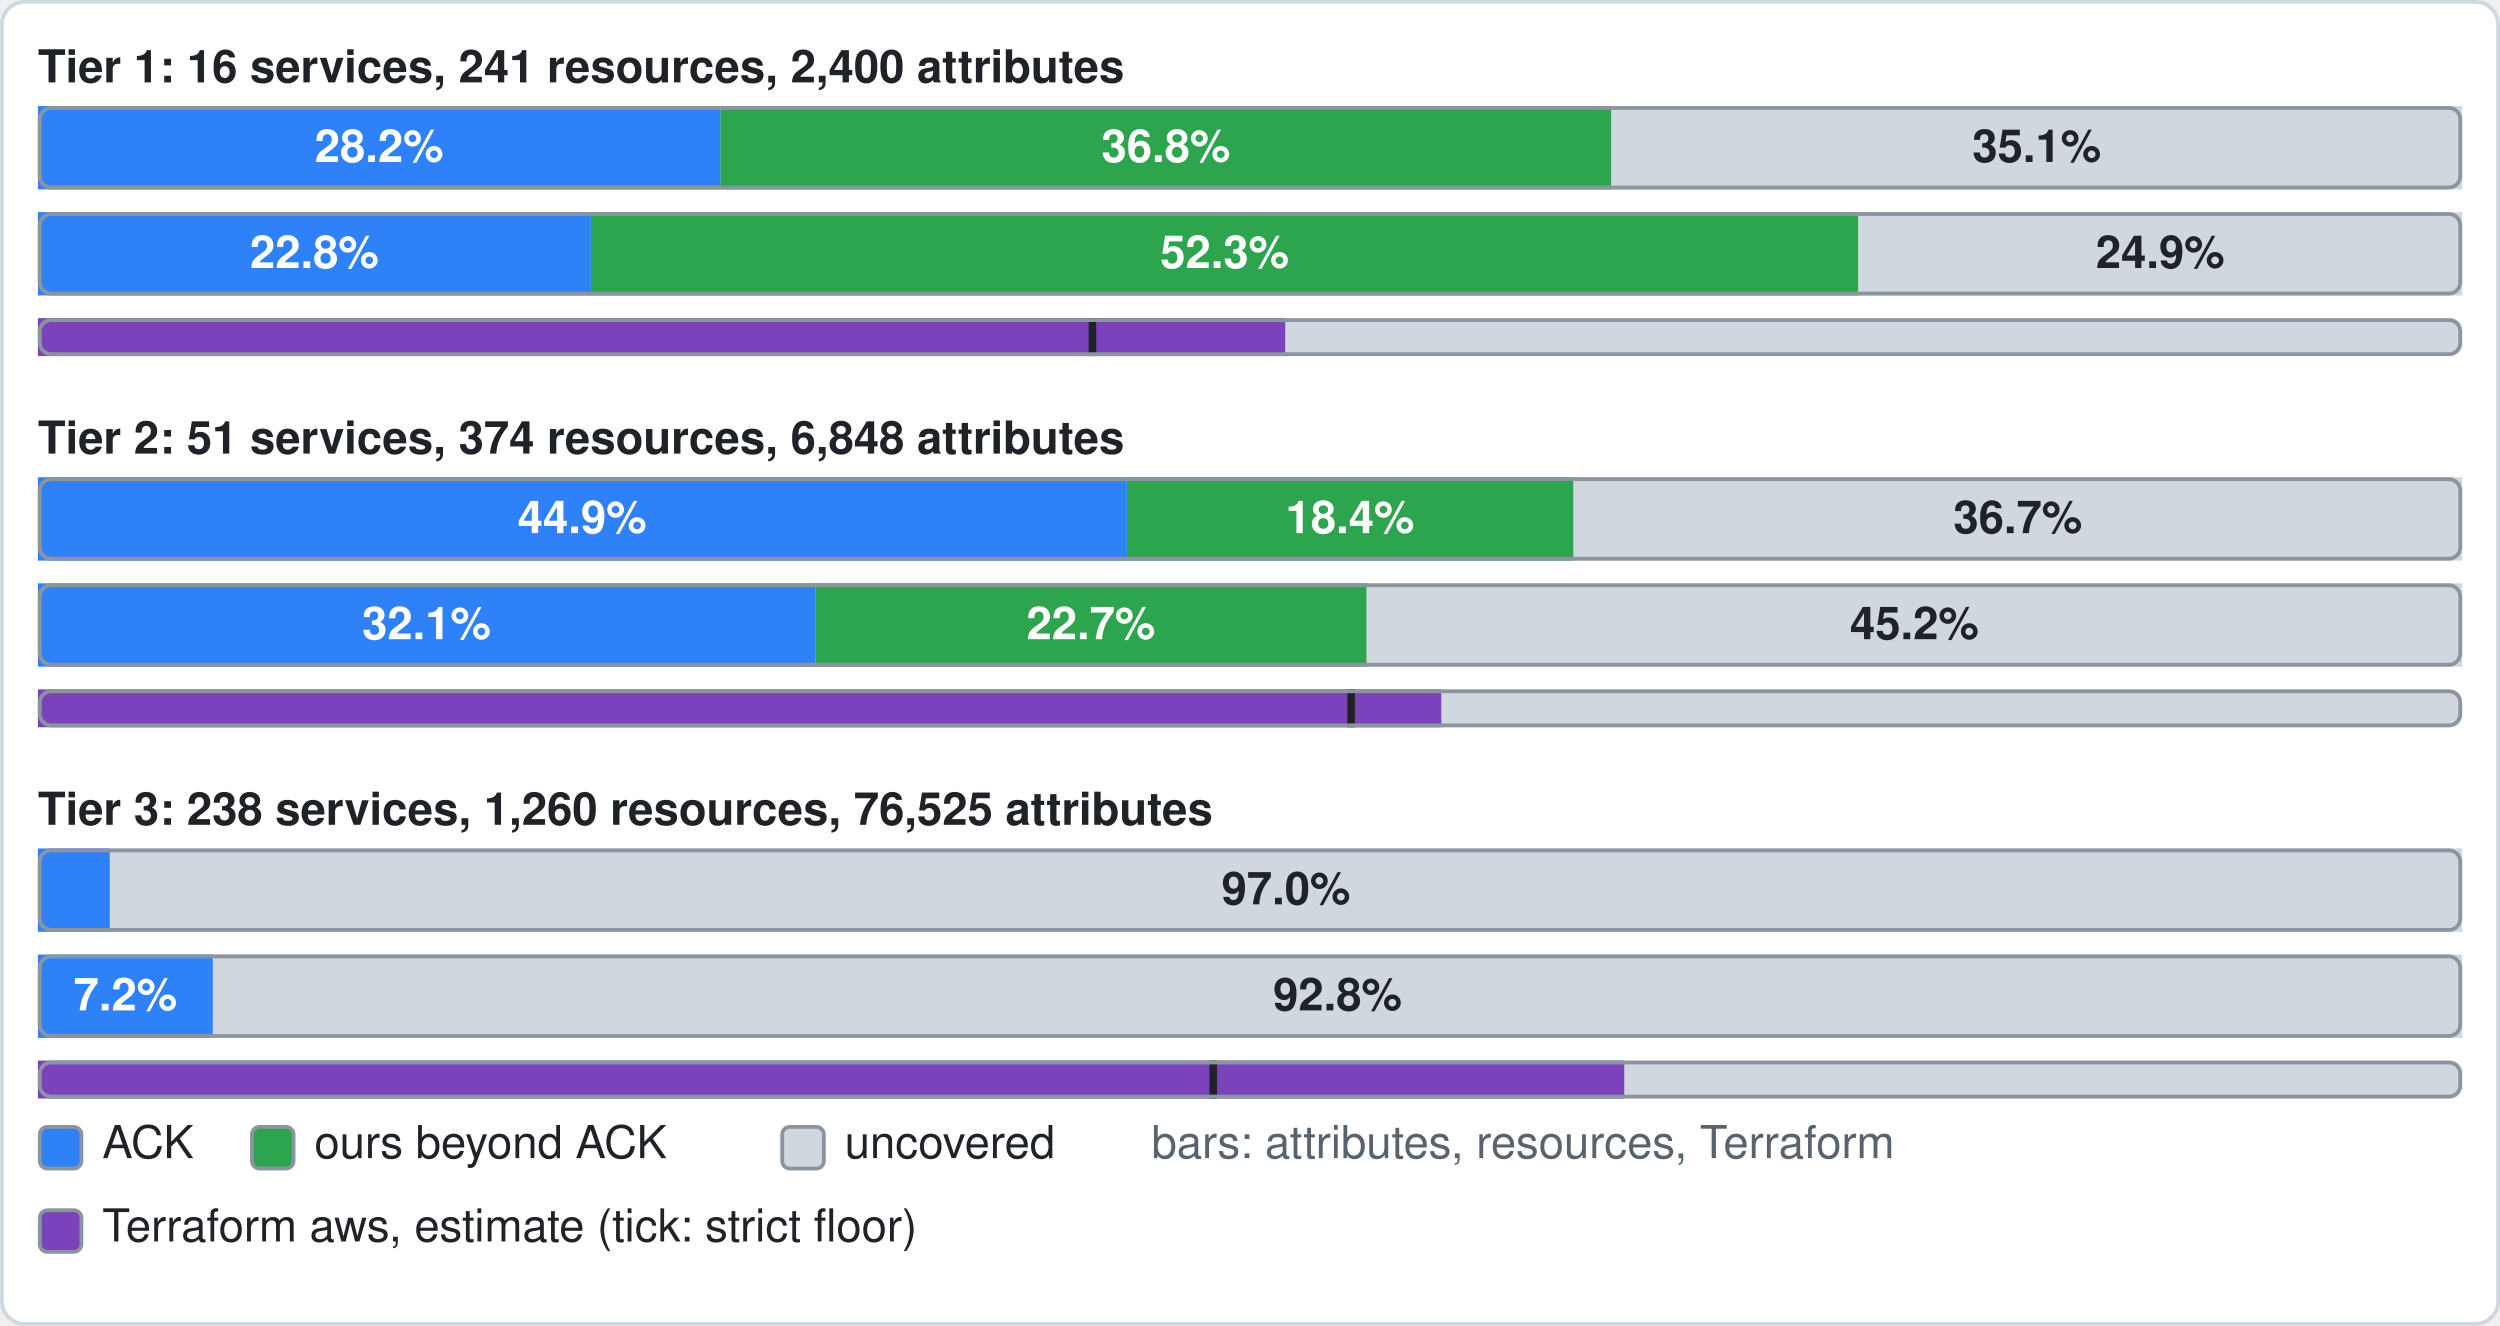
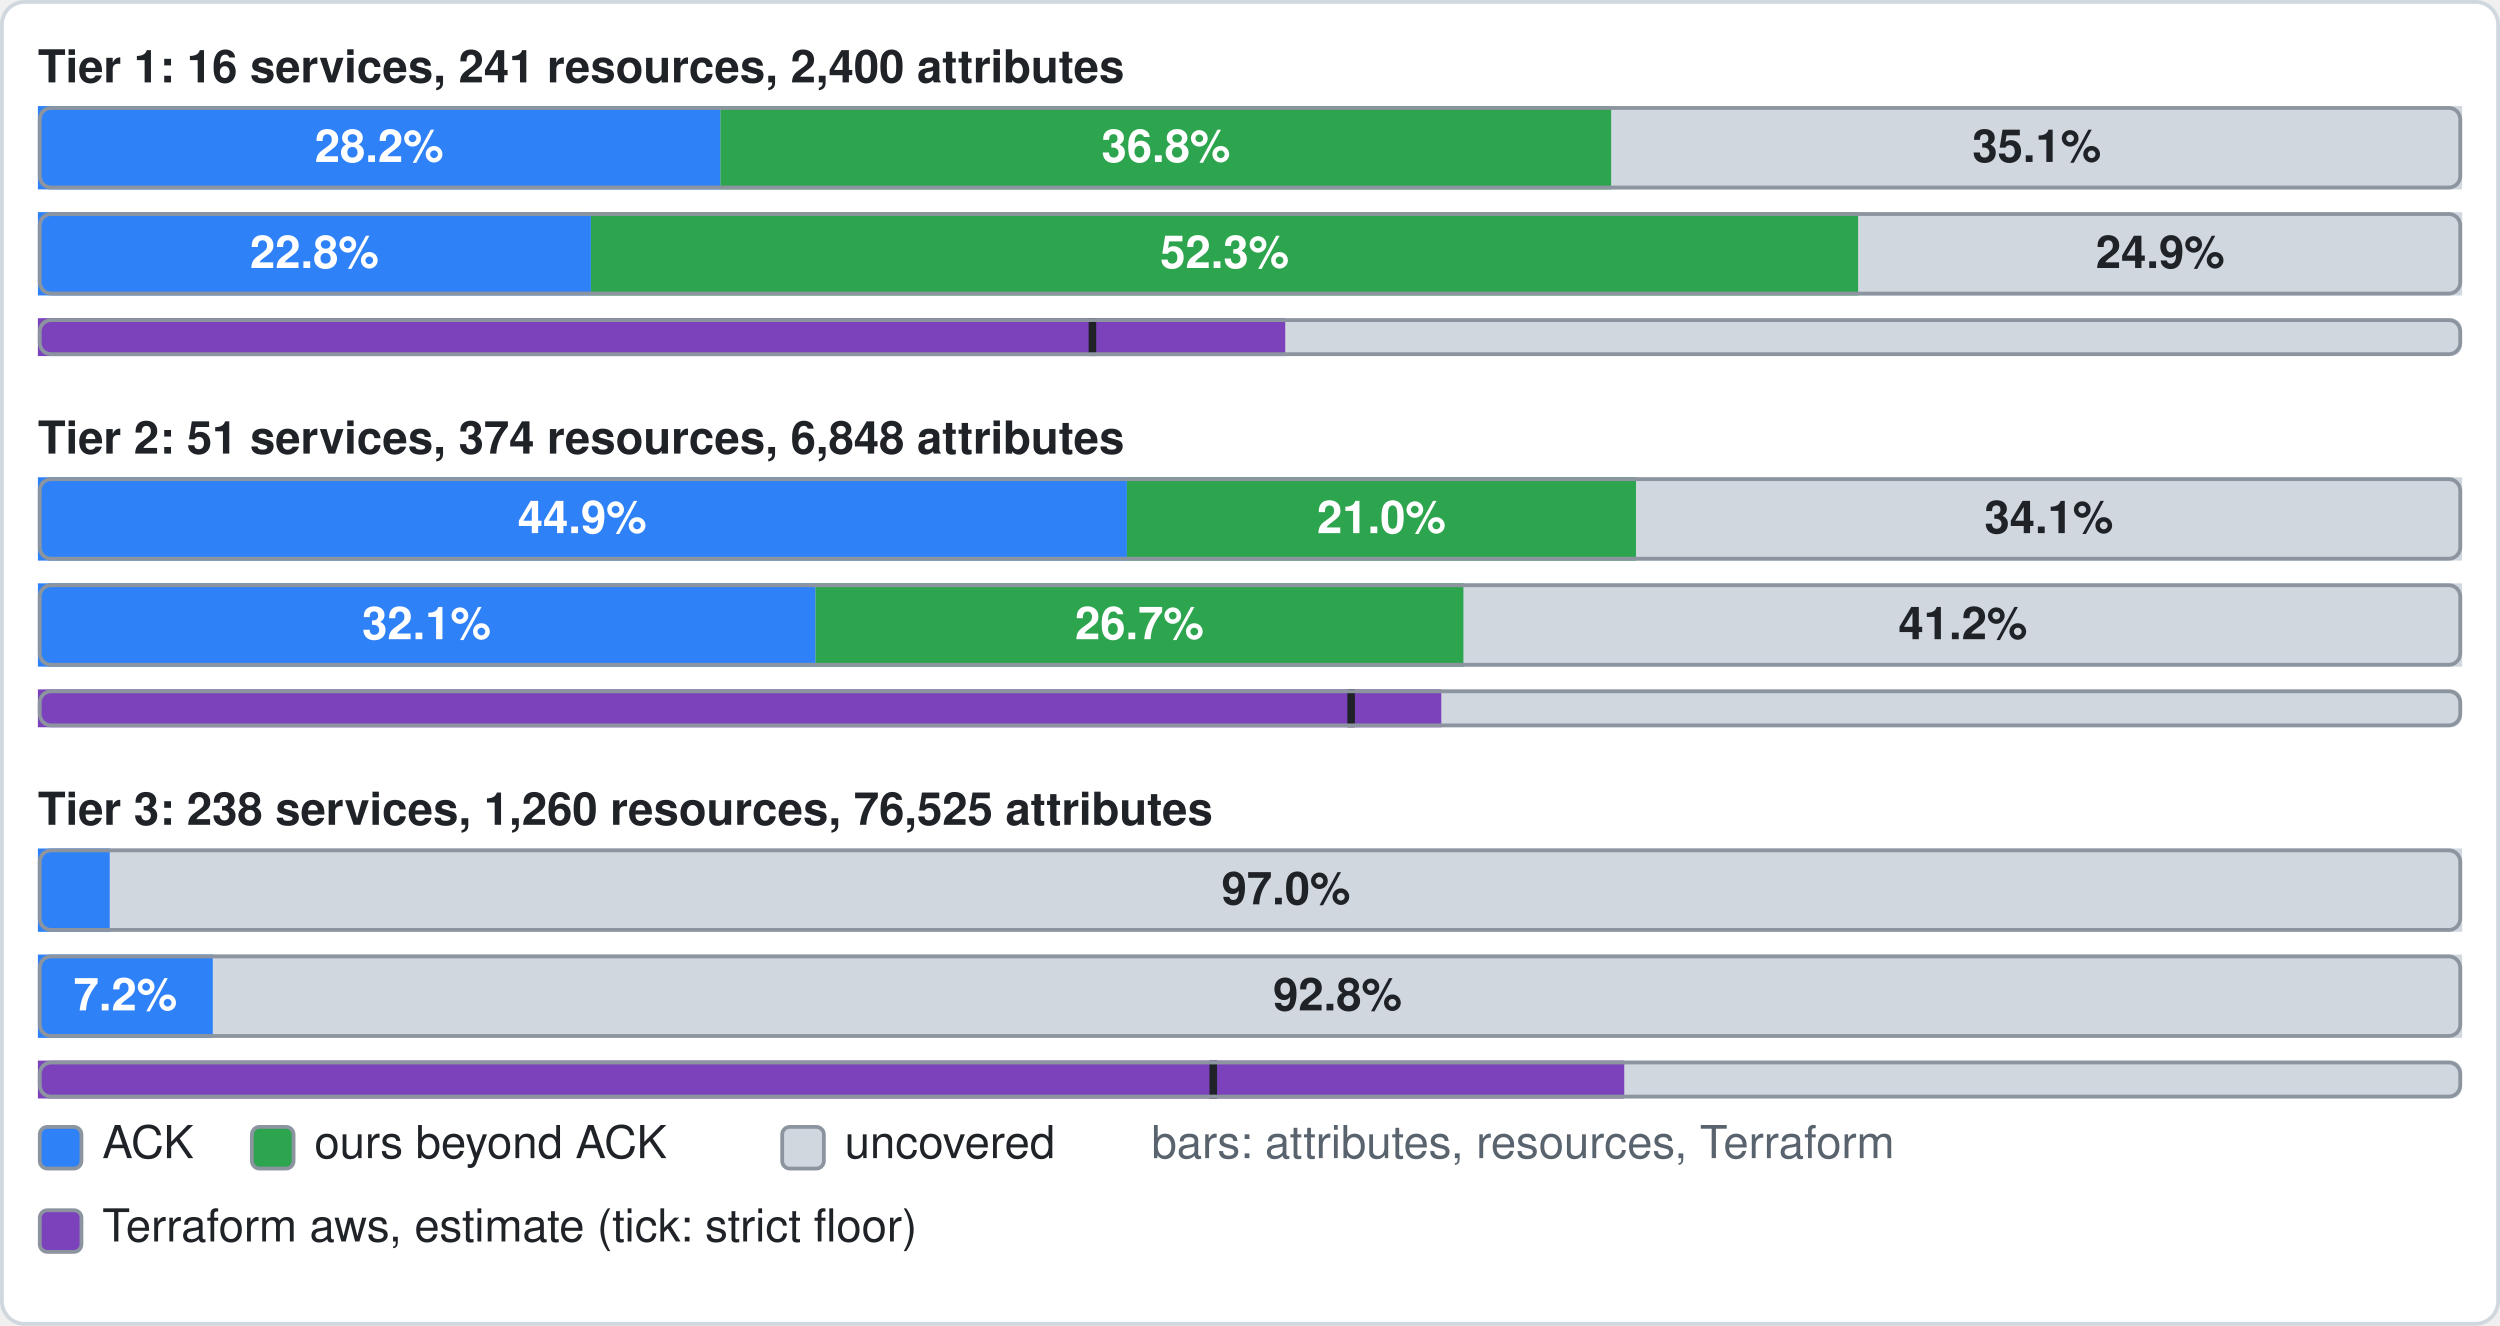
- <svg xmlns="http://www.w3.org/2000/svg" width="660" height="350" viewBox="0 0 660 350" role="img" aria-label="Tier 1: attributes official 28.2%, ours beyond 36.8%, uncovered 35.1%; resources official 22.8%, ours beyond 52.3%, uncovered 24.9%; Terraform aws provider (estimate): 51.5% of 2400 attributes, at least 43.5%. Tier 2: attributes official 44.9%, ours beyond 18.4%, uncovered 36.7%; resources official 32.1%, ours beyond 22.7%, uncovered 45.2%; Terraform aws provider (estimate): 57.9% of 6848 attributes, at least 54.2%. Tier 3: attributes official 3.0%, ours beyond 0.0%, uncovered 97.0%; resources official 7.2%, ours beyond 0.0%, uncovered 92.8%; Terraform aws provider (estimate): 65.4% of 76525 attributes, at least 48.5%">
+ <svg xmlns="http://www.w3.org/2000/svg" width="660" height="350" viewBox="0 0 660 350" role="img" aria-label="Tier 1: attributes official 28.2%, ours beyond 36.8%, uncovered 35.1%; resources official 22.8%, ours beyond 52.3%, uncovered 24.9%; Terraform aws provider (estimate): 51.5% of 2400 attributes, at least 43.5%. Tier 2: attributes official 44.9%, ours beyond 21.0%, uncovered 34.1%; resources official 32.1%, ours beyond 26.7%, uncovered 41.2%; Terraform aws provider (estimate): 57.9% of 6848 attributes, at least 54.2%. Tier 3: attributes official 3.0%, ours beyond 0.0%, uncovered 97.0%; resources official 7.2%, ours beyond 0.0%, uncovered 92.8%; Terraform aws provider (estimate): 65.4% of 76525 attributes, at least 48.5%">
  <rect x="0.5" y="0.5" width="659" height="349" rx="6" fill="#ffffff" stroke="#d0d7de" />
  <text x="10" y="19" font-family="-apple-system,BlinkMacSystemFont,'Segoe UI',Helvetica,Arial,sans-serif" font-size="12" font-weight="600" fill="#1f2328" dominant-baseline="central">Tier 1: 16 services, 241 resources, 2,400 attributes</text>
  <rect x="10" y="28" width="640" height="22" rx="3" fill="#d0d7de" />
  <rect x="10" y="28" width="180.2" height="22" fill="#2f81f7" />
  <text x="100.1" y="40" font-family="-apple-system,BlinkMacSystemFont,'Segoe UI',Helvetica,Arial,sans-serif" font-size="12" font-weight="600" fill="#ffffff" text-anchor="middle" dominant-baseline="central">28.2%</text>
  <rect x="190.2" y="28" width="235.2" height="22" fill="#2da44e" />
  <text x="307.8" y="40" font-family="-apple-system,BlinkMacSystemFont,'Segoe UI',Helvetica,Arial,sans-serif" font-size="12" font-weight="600" fill="#ffffff" text-anchor="middle" dominant-baseline="central">36.8%</text>
  <rect x="425.4" y="28" width="224.6" height="22" fill="#d0d7de" />
  <text x="537.7" y="40" font-family="-apple-system,BlinkMacSystemFont,'Segoe UI',Helvetica,Arial,sans-serif" font-size="12" font-weight="600" fill="#1f2328" text-anchor="middle" dominant-baseline="central">35.1%</text>
  <rect x="10.5" y="28.5" width="639" height="21" rx="3" fill="none" stroke="#8c959f" />
  <rect x="10" y="56" width="640" height="22" rx="3" fill="#d0d7de" />
  <rect x="10" y="56" width="146" height="22" fill="#2f81f7" />
  <text x="83" y="68" font-family="-apple-system,BlinkMacSystemFont,'Segoe UI',Helvetica,Arial,sans-serif" font-size="12" font-weight="600" fill="#ffffff" text-anchor="middle" dominant-baseline="central">22.8%</text>
  <rect x="156" y="56" width="334.6" height="22" fill="#2da44e" />
  <text x="323.3" y="68" font-family="-apple-system,BlinkMacSystemFont,'Segoe UI',Helvetica,Arial,sans-serif" font-size="12" font-weight="600" fill="#ffffff" text-anchor="middle" dominant-baseline="central">52.3%</text>
  <rect x="490.6" y="56" width="159.4" height="22" fill="#d0d7de" />
  <text x="570.3" y="68" font-family="-apple-system,BlinkMacSystemFont,'Segoe UI',Helvetica,Arial,sans-serif" font-size="12" font-weight="600" fill="#1f2328" text-anchor="middle" dominant-baseline="central">24.9%</text>
  <rect x="10.5" y="56.5" width="639" height="21" rx="3" fill="none" stroke="#8c959f" />
  <rect x="10" y="84" width="640" height="10" rx="3" fill="#d0d7de" />
  <rect x="10" y="84" width="329.3" height="10" fill="#7b42bc" />
  <rect x="287.4" y="84" width="2" height="10" fill="#1f2328" />
  <rect x="10.5" y="84.5" width="639" height="9" rx="3" fill="none" stroke="#8c959f" />
  <text x="10" y="117" font-family="-apple-system,BlinkMacSystemFont,'Segoe UI',Helvetica,Arial,sans-serif" font-size="12" font-weight="600" fill="#1f2328" dominant-baseline="central">Tier 2: 51 services, 374 resources, 6,848 attributes</text>
  <rect x="10" y="126" width="640" height="22" rx="3" fill="#d0d7de" />
  <rect x="10" y="126" width="287.5" height="22" fill="#2f81f7" />
  <text x="153.7" y="138" font-family="-apple-system,BlinkMacSystemFont,'Segoe UI',Helvetica,Arial,sans-serif" font-size="12" font-weight="600" fill="#ffffff" text-anchor="middle" dominant-baseline="central">44.9%</text>
-   <rect x="297.5" y="126" width="117.9" height="22" fill="#2da44e" />
-   <text x="356.4" y="138" font-family="-apple-system,BlinkMacSystemFont,'Segoe UI',Helvetica,Arial,sans-serif" font-size="12" font-weight="600" fill="#ffffff" text-anchor="middle" dominant-baseline="central">18.4%</text>
-   <rect x="415.4" y="126" width="234.6" height="22" fill="#d0d7de" />
-   <text x="532.7" y="138" font-family="-apple-system,BlinkMacSystemFont,'Segoe UI',Helvetica,Arial,sans-serif" font-size="12" font-weight="600" fill="#1f2328" text-anchor="middle" dominant-baseline="central">36.7%</text>
+   <rect x="297.5" y="126" width="134.4" height="22" fill="#2da44e" />
+   <text x="364.7" y="138" font-family="-apple-system,BlinkMacSystemFont,'Segoe UI',Helvetica,Arial,sans-serif" font-size="12" font-weight="600" fill="#ffffff" text-anchor="middle" dominant-baseline="central">21.0%</text>
+   <rect x="431.9" y="126" width="218.1" height="22" fill="#d0d7de" />
+   <text x="540.9" y="138" font-family="-apple-system,BlinkMacSystemFont,'Segoe UI',Helvetica,Arial,sans-serif" font-size="12" font-weight="600" fill="#1f2328" text-anchor="middle" dominant-baseline="central">34.1%</text>
  <rect x="10.5" y="126.5" width="639" height="21" rx="3" fill="none" stroke="#8c959f" />
  <rect x="10" y="154" width="640" height="22" rx="3" fill="#d0d7de" />
  <rect x="10" y="154" width="205.3" height="22" fill="#2f81f7" />
  <text x="112.6" y="166" font-family="-apple-system,BlinkMacSystemFont,'Segoe UI',Helvetica,Arial,sans-serif" font-size="12" font-weight="600" fill="#ffffff" text-anchor="middle" dominant-baseline="central">32.1%</text>
-   <rect x="215.3" y="154" width="145.5" height="22" fill="#2da44e" />
-   <text x="288" y="166" font-family="-apple-system,BlinkMacSystemFont,'Segoe UI',Helvetica,Arial,sans-serif" font-size="12" font-weight="600" fill="#ffffff" text-anchor="middle" dominant-baseline="central">22.7%</text>
-   <rect x="360.8" y="154" width="289.2" height="22" fill="#d0d7de" />
-   <text x="505.4" y="166" font-family="-apple-system,BlinkMacSystemFont,'Segoe UI',Helvetica,Arial,sans-serif" font-size="12" font-weight="600" fill="#1f2328" text-anchor="middle" dominant-baseline="central">45.2%</text>
+   <rect x="215.3" y="154" width="171.1" height="22" fill="#2da44e" />
+   <text x="300.8" y="166" font-family="-apple-system,BlinkMacSystemFont,'Segoe UI',Helvetica,Arial,sans-serif" font-size="12" font-weight="600" fill="#ffffff" text-anchor="middle" dominant-baseline="central">26.7%</text>
+   <rect x="386.4" y="154" width="263.6" height="22" fill="#d0d7de" />
+   <text x="518.2" y="166" font-family="-apple-system,BlinkMacSystemFont,'Segoe UI',Helvetica,Arial,sans-serif" font-size="12" font-weight="600" fill="#1f2328" text-anchor="middle" dominant-baseline="central">41.2%</text>
  <rect x="10.5" y="154.5" width="639" height="21" rx="3" fill="none" stroke="#8c959f" />
  <rect x="10" y="182" width="640" height="10" rx="3" fill="#d0d7de" />
  <rect x="10" y="182" width="370.5" height="10" fill="#7b42bc" />
  <rect x="355.7" y="182" width="2" height="10" fill="#1f2328" />
  <rect x="10.5" y="182.5" width="639" height="9" rx="3" fill="none" stroke="#8c959f" />
  <text x="10" y="215" font-family="-apple-system,BlinkMacSystemFont,'Segoe UI',Helvetica,Arial,sans-serif" font-size="12" font-weight="600" fill="#1f2328" dominant-baseline="central">Tier 3: 238 services, 1,260 resources, 76,525 attributes</text>
  <rect x="10" y="224" width="640" height="22" rx="3" fill="#d0d7de" />
  <rect x="10" y="224" width="19" height="22" fill="#2f81f7" />
  <rect x="29" y="224" width="621" height="22" fill="#d0d7de" />
  <text x="339.5" y="236" font-family="-apple-system,BlinkMacSystemFont,'Segoe UI',Helvetica,Arial,sans-serif" font-size="12" font-weight="600" fill="#1f2328" text-anchor="middle" dominant-baseline="central">97.0%</text>
  <rect x="10.5" y="224.5" width="639" height="21" rx="3" fill="none" stroke="#8c959f" />
  <rect x="10" y="252" width="640" height="22" rx="3" fill="#d0d7de" />
  <rect x="10" y="252" width="46.2" height="22" fill="#2f81f7" />
  <text x="33.1" y="264" font-family="-apple-system,BlinkMacSystemFont,'Segoe UI',Helvetica,Arial,sans-serif" font-size="12" font-weight="600" fill="#ffffff" text-anchor="middle" dominant-baseline="central">7.2%</text>
  <rect x="56.2" y="252" width="593.8" height="22" fill="#d0d7de" />
  <text x="353.1" y="264" font-family="-apple-system,BlinkMacSystemFont,'Segoe UI',Helvetica,Arial,sans-serif" font-size="12" font-weight="600" fill="#1f2328" text-anchor="middle" dominant-baseline="central">92.8%</text>
  <rect x="10.5" y="252.5" width="639" height="21" rx="3" fill="none" stroke="#8c959f" />
  <rect x="10" y="280" width="640" height="10" rx="3" fill="#d0d7de" />
  <rect x="10" y="280" width="418.8" height="10" fill="#7b42bc" />
  <rect x="319.3" y="280" width="2" height="10" fill="#1f2328" />
  <rect x="10.5" y="280.5" width="639" height="9" rx="3" fill="none" stroke="#8c959f" />
  <rect x="10.5" y="297.5" width="11" height="11" rx="2" fill="#2f81f7" stroke="#8c959f" />
  <text x="27" y="303" font-family="-apple-system,BlinkMacSystemFont,'Segoe UI',Helvetica,Arial,sans-serif" font-size="12" fill="#1f2328" dominant-baseline="central">ACK</text>
  <rect x="66.5" y="297.5" width="11" height="11" rx="2" fill="#2da44e" stroke="#8c959f" />
  <text x="83" y="303" font-family="-apple-system,BlinkMacSystemFont,'Segoe UI',Helvetica,Arial,sans-serif" font-size="12" fill="#1f2328" dominant-baseline="central">ours beyond ACK</text>
  <rect x="206.5" y="297.5" width="11" height="11" rx="2" fill="#d0d7de" stroke="#8c959f" />
  <text x="223" y="303" font-family="-apple-system,BlinkMacSystemFont,'Segoe UI',Helvetica,Arial,sans-serif" font-size="12" fill="#1f2328" dominant-baseline="central">uncovered</text>
  <text x="304" y="303" font-family="-apple-system,BlinkMacSystemFont,'Segoe UI',Helvetica,Arial,sans-serif" font-size="12" fill="#59636e" dominant-baseline="central">bars: attributes, resources, Terraform</text>
  <rect x="10.5" y="319.5" width="11" height="11" rx="2" fill="#7b42bc" stroke="#8c959f" />
  <text x="27" y="325" font-family="-apple-system,BlinkMacSystemFont,'Segoe UI',Helvetica,Arial,sans-serif" font-size="12" fill="#1f2328" dominant-baseline="central">Terraform aws, estimate (tick: strict floor)</text>
</svg>
